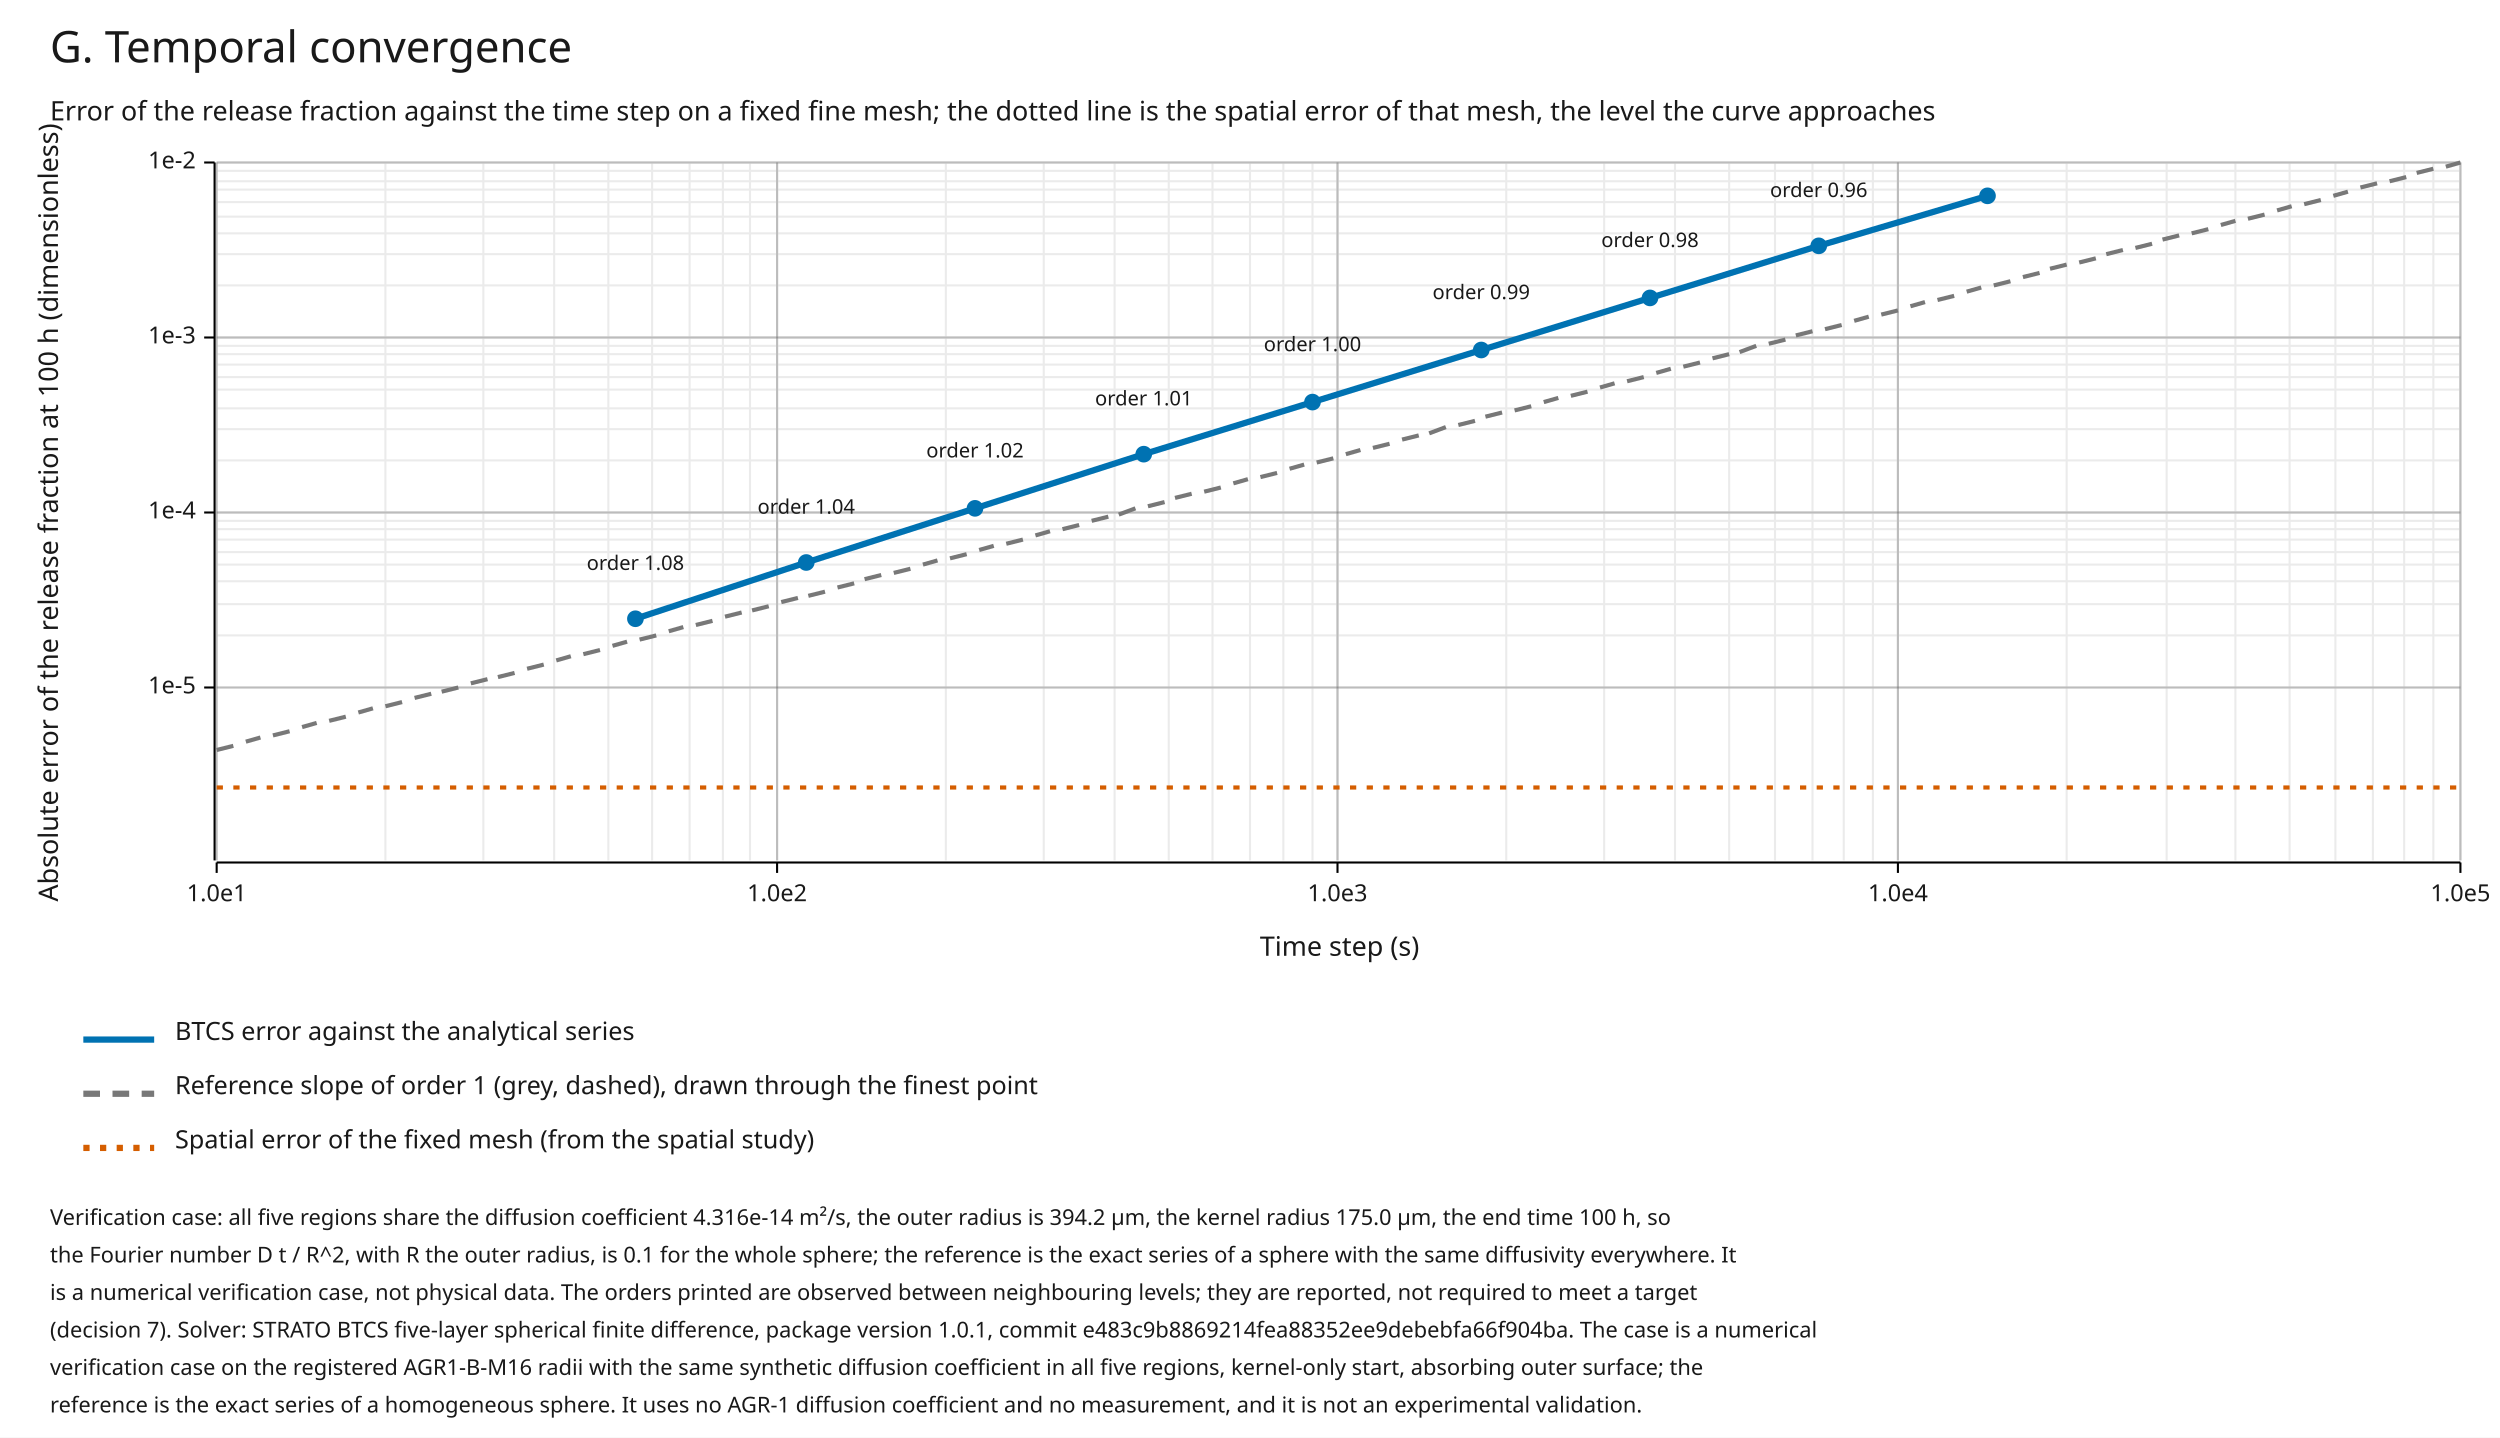
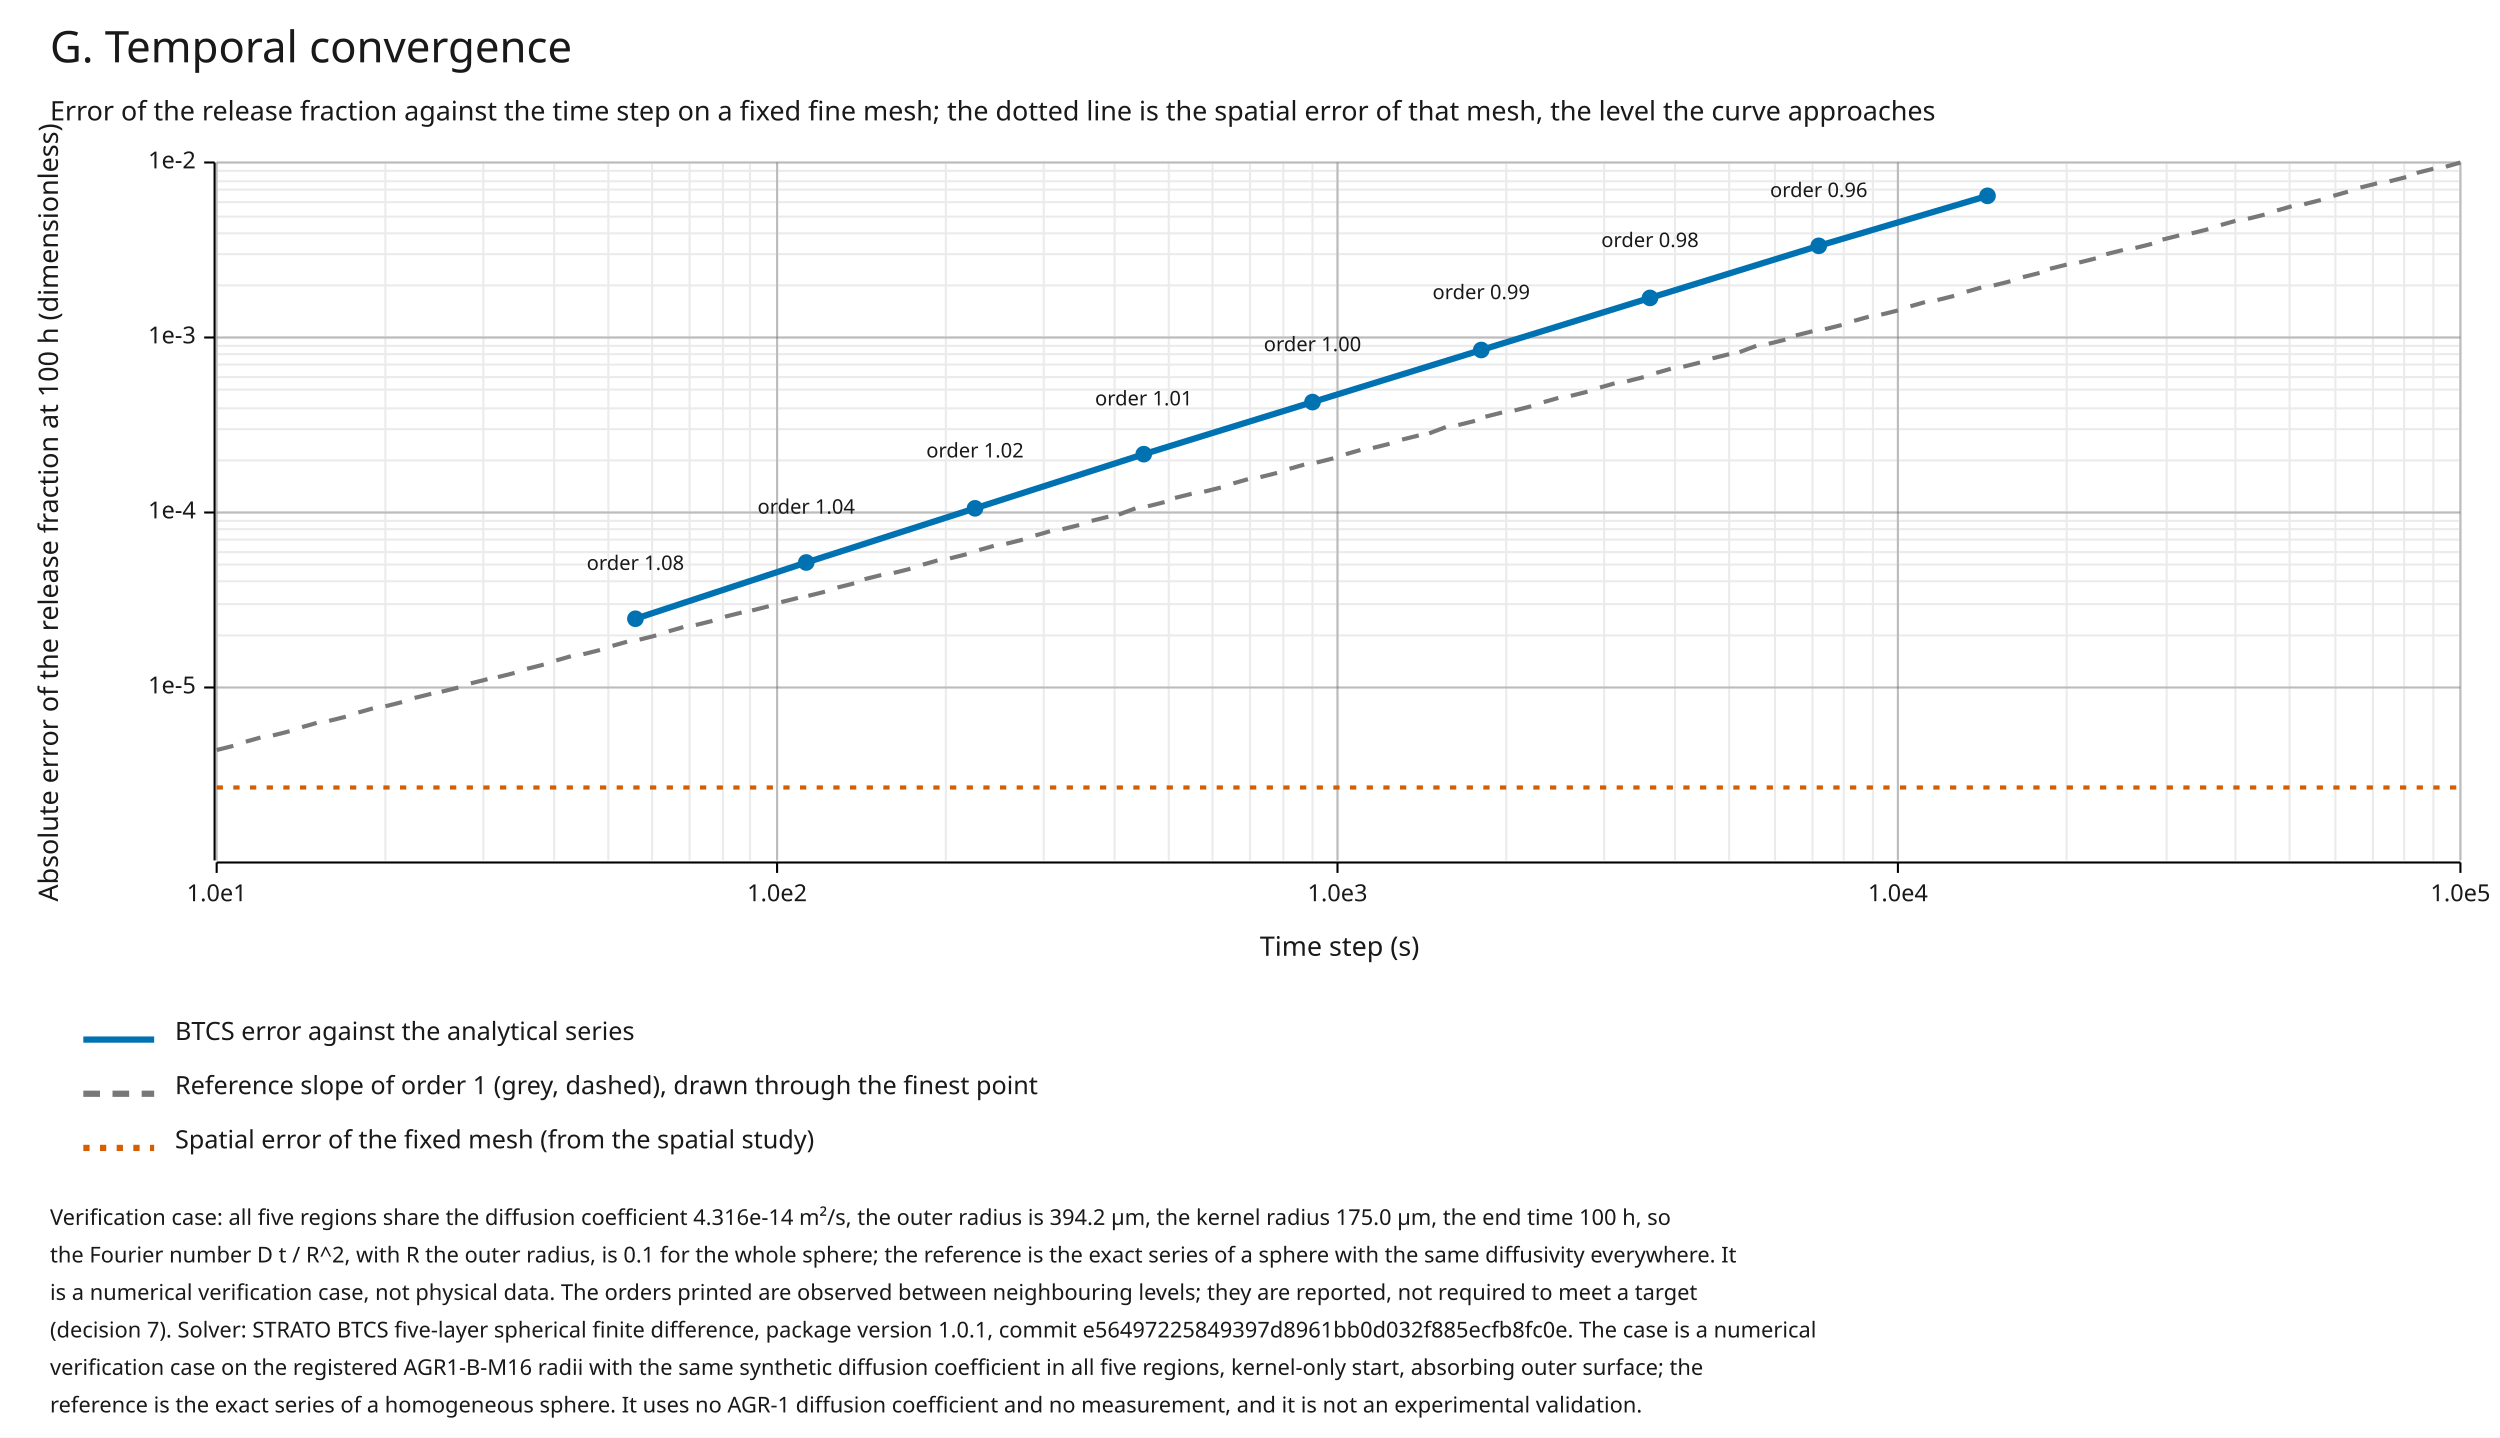
<svg xmlns="http://www.w3.org/2000/svg" width="1200" height="690" viewBox="0 0 1200 690">
  <rect x="0" y="0" width="1200" height="690" opacity="1" fill="#FFFFFF" stroke="none" />
  <text x="24" y="14" dy="0.76em" text-anchor="start" font-family="sans-serif" font-size="20.968" opacity="1" fill="#191919">
G. Temporal convergence
</text>
  <text x="24" y="48" dy="0.76em" text-anchor="start" font-family="sans-serif" font-size="12.903" opacity="1" fill="#191919">
Error of the release fraction against the time step on a fixed fine mesh; the dotted line is the spatial error of that mesh, the level the curve approaches
</text>
  <line opacity="1" stroke="#EBEBEB" stroke-width="1" x1="104" y1="413" x2="104" y2="78" />
  <line opacity="1" stroke="#EBEBEB" stroke-width="1" x1="185" y1="413" x2="185" y2="78" />
  <line opacity="1" stroke="#EBEBEB" stroke-width="1" x1="232" y1="413" x2="232" y2="78" />
  <line opacity="1" stroke="#EBEBEB" stroke-width="1" x1="266" y1="413" x2="266" y2="78" />
  <line opacity="1" stroke="#EBEBEB" stroke-width="1" x1="292" y1="413" x2="292" y2="78" />
  <line opacity="1" stroke="#EBEBEB" stroke-width="1" x1="313" y1="413" x2="313" y2="78" />
  <line opacity="1" stroke="#EBEBEB" stroke-width="1" x1="331" y1="413" x2="331" y2="78" />
  <line opacity="1" stroke="#EBEBEB" stroke-width="1" x1="347" y1="413" x2="347" y2="78" />
  <line opacity="1" stroke="#EBEBEB" stroke-width="1" x1="360" y1="413" x2="360" y2="78" />
  <line opacity="1" stroke="#EBEBEB" stroke-width="1" x1="373" y1="413" x2="373" y2="78" />
  <line opacity="1" stroke="#EBEBEB" stroke-width="1" x1="373" y1="413" x2="373" y2="78" />
  <line opacity="1" stroke="#EBEBEB" stroke-width="1" x1="454" y1="413" x2="454" y2="78" />
  <line opacity="1" stroke="#EBEBEB" stroke-width="1" x1="501" y1="413" x2="501" y2="78" />
  <line opacity="1" stroke="#EBEBEB" stroke-width="1" x1="535" y1="413" x2="535" y2="78" />
  <line opacity="1" stroke="#EBEBEB" stroke-width="1" x1="561" y1="413" x2="561" y2="78" />
  <line opacity="1" stroke="#EBEBEB" stroke-width="1" x1="582" y1="413" x2="582" y2="78" />
  <line opacity="1" stroke="#EBEBEB" stroke-width="1" x1="600" y1="413" x2="600" y2="78" />
  <line opacity="1" stroke="#EBEBEB" stroke-width="1" x1="616" y1="413" x2="616" y2="78" />
  <line opacity="1" stroke="#EBEBEB" stroke-width="1" x1="630" y1="413" x2="630" y2="78" />
  <line opacity="1" stroke="#EBEBEB" stroke-width="1" x1="642" y1="413" x2="642" y2="78" />
  <line opacity="1" stroke="#EBEBEB" stroke-width="1" x1="642" y1="413" x2="642" y2="78" />
  <line opacity="1" stroke="#EBEBEB" stroke-width="1" x1="723" y1="413" x2="723" y2="78" />
  <line opacity="1" stroke="#EBEBEB" stroke-width="1" x1="770" y1="413" x2="770" y2="78" />
  <line opacity="1" stroke="#EBEBEB" stroke-width="1" x1="804" y1="413" x2="804" y2="78" />
  <line opacity="1" stroke="#EBEBEB" stroke-width="1" x1="830" y1="413" x2="830" y2="78" />
  <line opacity="1" stroke="#EBEBEB" stroke-width="1" x1="852" y1="413" x2="852" y2="78" />
  <line opacity="1" stroke="#EBEBEB" stroke-width="1" x1="870" y1="413" x2="870" y2="78" />
  <line opacity="1" stroke="#EBEBEB" stroke-width="1" x1="885" y1="413" x2="885" y2="78" />
  <line opacity="1" stroke="#EBEBEB" stroke-width="1" x1="899" y1="413" x2="899" y2="78" />
  <line opacity="1" stroke="#EBEBEB" stroke-width="1" x1="911" y1="413" x2="911" y2="78" />
  <line opacity="1" stroke="#EBEBEB" stroke-width="1" x1="911" y1="413" x2="911" y2="78" />
  <line opacity="1" stroke="#EBEBEB" stroke-width="1" x1="992" y1="413" x2="992" y2="78" />
  <line opacity="1" stroke="#EBEBEB" stroke-width="1" x1="1040" y1="413" x2="1040" y2="78" />
  <line opacity="1" stroke="#EBEBEB" stroke-width="1" x1="1073" y1="413" x2="1073" y2="78" />
  <line opacity="1" stroke="#EBEBEB" stroke-width="1" x1="1099" y1="413" x2="1099" y2="78" />
  <line opacity="1" stroke="#EBEBEB" stroke-width="1" x1="1121" y1="413" x2="1121" y2="78" />
  <line opacity="1" stroke="#EBEBEB" stroke-width="1" x1="1139" y1="413" x2="1139" y2="78" />
  <line opacity="1" stroke="#EBEBEB" stroke-width="1" x1="1154" y1="413" x2="1154" y2="78" />
  <line opacity="1" stroke="#EBEBEB" stroke-width="1" x1="1168" y1="413" x2="1168" y2="78" />
  <line opacity="1" stroke="#EBEBEB" stroke-width="1" x1="1181" y1="413" x2="1181" y2="78" />
  <line opacity="1" stroke="#EBEBEB" stroke-width="1" x1="1181" y1="413" x2="1181" y2="78" />
  <line opacity="1" stroke="#EBEBEB" stroke-width="1" x1="104" y1="330" x2="1181" y2="330" />
  <line opacity="1" stroke="#EBEBEB" stroke-width="1" x1="104" y1="305" x2="1181" y2="305" />
  <line opacity="1" stroke="#EBEBEB" stroke-width="1" x1="104" y1="290" x2="1181" y2="290" />
  <line opacity="1" stroke="#EBEBEB" stroke-width="1" x1="104" y1="279" x2="1181" y2="279" />
  <line opacity="1" stroke="#EBEBEB" stroke-width="1" x1="104" y1="271" x2="1181" y2="271" />
  <line opacity="1" stroke="#EBEBEB" stroke-width="1" x1="104" y1="265" x2="1181" y2="265" />
  <line opacity="1" stroke="#EBEBEB" stroke-width="1" x1="104" y1="259" x2="1181" y2="259" />
  <line opacity="1" stroke="#EBEBEB" stroke-width="1" x1="104" y1="254" x2="1181" y2="254" />
  <line opacity="1" stroke="#EBEBEB" stroke-width="1" x1="104" y1="250" x2="1181" y2="250" />
  <line opacity="1" stroke="#EBEBEB" stroke-width="1" x1="104" y1="246" x2="1181" y2="246" />
  <line opacity="1" stroke="#EBEBEB" stroke-width="1" x1="104" y1="246" x2="1181" y2="246" />
  <line opacity="1" stroke="#EBEBEB" stroke-width="1" x1="104" y1="221" x2="1181" y2="221" />
  <line opacity="1" stroke="#EBEBEB" stroke-width="1" x1="104" y1="206" x2="1181" y2="206" />
  <line opacity="1" stroke="#EBEBEB" stroke-width="1" x1="104" y1="196" x2="1181" y2="196" />
  <line opacity="1" stroke="#EBEBEB" stroke-width="1" x1="104" y1="187" x2="1181" y2="187" />
  <line opacity="1" stroke="#EBEBEB" stroke-width="1" x1="104" y1="181" x2="1181" y2="181" />
  <line opacity="1" stroke="#EBEBEB" stroke-width="1" x1="104" y1="175" x2="1181" y2="175" />
  <line opacity="1" stroke="#EBEBEB" stroke-width="1" x1="104" y1="170" x2="1181" y2="170" />
  <line opacity="1" stroke="#EBEBEB" stroke-width="1" x1="104" y1="166" x2="1181" y2="166" />
  <line opacity="1" stroke="#EBEBEB" stroke-width="1" x1="104" y1="162" x2="1181" y2="162" />
  <line opacity="1" stroke="#EBEBEB" stroke-width="1" x1="104" y1="162" x2="1181" y2="162" />
  <line opacity="1" stroke="#EBEBEB" stroke-width="1" x1="104" y1="137" x2="1181" y2="137" />
  <line opacity="1" stroke="#EBEBEB" stroke-width="1" x1="104" y1="122" x2="1181" y2="122" />
  <line opacity="1" stroke="#EBEBEB" stroke-width="1" x1="104" y1="112" x2="1181" y2="112" />
  <line opacity="1" stroke="#EBEBEB" stroke-width="1" x1="104" y1="104" x2="1181" y2="104" />
  <line opacity="1" stroke="#EBEBEB" stroke-width="1" x1="104" y1="97" x2="1181" y2="97" />
  <line opacity="1" stroke="#EBEBEB" stroke-width="1" x1="104" y1="91" x2="1181" y2="91" />
  <line opacity="1" stroke="#EBEBEB" stroke-width="1" x1="104" y1="87" x2="1181" y2="87" />
  <line opacity="1" stroke="#EBEBEB" stroke-width="1" x1="104" y1="82" x2="1181" y2="82" />
  <line opacity="1" stroke="#EBEBEB" stroke-width="1" x1="104" y1="78" x2="1181" y2="78" />
  <line opacity="1" stroke="#EBEBEB" stroke-width="1" x1="104" y1="78" x2="1181" y2="78" />
  <text x="18" y="246" dy="0.76em" text-anchor="middle" font-family="sans-serif" font-size="12.903" opacity="1" fill="#191919" transform="rotate(270, 18, 246)">
Absolute error of the release fraction at 100 h (dimensionless)
</text>
  <text x="643" y="462" dy="-0.5ex" text-anchor="middle" font-family="sans-serif" font-size="12.903" opacity="1" fill="#191919">
Time step (s)
</text>
  <line opacity="0.2" stroke="#000000" stroke-width="1" x1="104" y1="413" x2="104" y2="78" />
  <line opacity="0.2" stroke="#000000" stroke-width="1" x1="373" y1="413" x2="373" y2="78" />
  <line opacity="0.2" stroke="#000000" stroke-width="1" x1="642" y1="413" x2="642" y2="78" />
  <line opacity="0.2" stroke="#000000" stroke-width="1" x1="911" y1="413" x2="911" y2="78" />
  <line opacity="0.2" stroke="#000000" stroke-width="1" x1="1181" y1="413" x2="1181" y2="78" />
  <line opacity="0.2" stroke="#000000" stroke-width="1" x1="104" y1="330" x2="1181" y2="330" />
  <line opacity="0.2" stroke="#000000" stroke-width="1" x1="104" y1="246" x2="1181" y2="246" />
  <line opacity="0.2" stroke="#000000" stroke-width="1" x1="104" y1="162" x2="1181" y2="162" />
  <line opacity="0.2" stroke="#000000" stroke-width="1" x1="104" y1="78" x2="1181" y2="78" />
  <polyline fill="none" opacity="1" stroke="#000000" stroke-width="1" points="103,78 103,413 " />
  <text x="94" y="330" dy="0.5ex" text-anchor="end" font-family="sans-serif" font-size="11.29" opacity="1" fill="#191919">
1e-5
</text>
  <polyline fill="none" opacity="1" stroke="#000000" stroke-width="1" points="98,330 103,330 " />
  <text x="94" y="246" dy="0.5ex" text-anchor="end" font-family="sans-serif" font-size="11.29" opacity="1" fill="#191919">
1e-4
</text>
  <polyline fill="none" opacity="1" stroke="#000000" stroke-width="1" points="98,246 103,246 " />
  <text x="94" y="162" dy="0.5ex" text-anchor="end" font-family="sans-serif" font-size="11.29" opacity="1" fill="#191919">
1e-3
</text>
  <polyline fill="none" opacity="1" stroke="#000000" stroke-width="1" points="98,162 103,162 " />
  <text x="94" y="78" dy="0.5ex" text-anchor="end" font-family="sans-serif" font-size="11.29" opacity="1" fill="#191919">
1e-2
</text>
  <polyline fill="none" opacity="1" stroke="#000000" stroke-width="1" points="98,78 103,78 " />
  <polyline fill="none" opacity="1" stroke="#000000" stroke-width="1" points="104,414 1181,414 " />
  <text x="104" y="424" dy="0.76em" text-anchor="middle" font-family="sans-serif" font-size="11.29" opacity="1" fill="#191919">
1.0e1
</text>
  <polyline fill="none" opacity="1" stroke="#000000" stroke-width="1" points="104,414 104,419 " />
  <text x="373" y="424" dy="0.76em" text-anchor="middle" font-family="sans-serif" font-size="11.29" opacity="1" fill="#191919">
1.0e2
</text>
  <polyline fill="none" opacity="1" stroke="#000000" stroke-width="1" points="373,414 373,419 " />
  <text x="642" y="424" dy="0.76em" text-anchor="middle" font-family="sans-serif" font-size="11.29" opacity="1" fill="#191919">
1.0e3
</text>
  <polyline fill="none" opacity="1" stroke="#000000" stroke-width="1" points="642,414 642,419 " />
  <text x="911" y="424" dy="0.76em" text-anchor="middle" font-family="sans-serif" font-size="11.29" opacity="1" fill="#191919">
1.0e4
</text>
  <polyline fill="none" opacity="1" stroke="#000000" stroke-width="1" points="911,414 911,419 " />
  <text x="1181" y="424" dy="0.76em" text-anchor="middle" font-family="sans-serif" font-size="11.29" opacity="1" fill="#191919">
1.0e5
</text>
  <polyline fill="none" opacity="1" stroke="#000000" stroke-width="1" points="1181,414 1181,419 " />
  <polyline fill="none" opacity="1" stroke="#0072B2" stroke-width="3" points="954,94 873,118 792,143 711,168 630,193 549,218 468,244 387,270 305,297 " />
  <circle cx="954" cy="94" r="4" opacity="1" fill="#0072B2" stroke="none" stroke-width="1" />
  <circle cx="873" cy="118" r="4" opacity="1" fill="#0072B2" stroke="none" stroke-width="1" />
  <circle cx="792" cy="143" r="4" opacity="1" fill="#0072B2" stroke="none" stroke-width="1" />
  <circle cx="711" cy="168" r="4" opacity="1" fill="#0072B2" stroke="none" stroke-width="1" />
  <circle cx="630" cy="193" r="4" opacity="1" fill="#0072B2" stroke="none" stroke-width="1" />
  <circle cx="549" cy="218" r="4" opacity="1" fill="#0072B2" stroke="none" stroke-width="1" />
  <circle cx="468" cy="244" r="4" opacity="1" fill="#0072B2" stroke="none" stroke-width="1" />
  <circle cx="387" cy="270" r="4" opacity="1" fill="#0072B2" stroke="none" stroke-width="1" />
  <circle cx="305" cy="297" r="4" opacity="1" fill="#0072B2" stroke="none" stroke-width="1" />
  <polyline fill="none" opacity="1" stroke="#787878" stroke-width="2" points="104,360 112,358 " />
  <polyline fill="none" opacity="1" stroke="#787878" stroke-width="2" points="118,356 125,354 " />
  <polyline fill="none" opacity="1" stroke="#787878" stroke-width="2" points="131,353 139,351 " />
  <polyline fill="none" opacity="1" stroke="#787878" stroke-width="2" points="145,349 152,347 " />
  <polyline fill="none" opacity="1" stroke="#787878" stroke-width="2" points="158,346 166,344 " />
  <polyline fill="none" opacity="1" stroke="#787878" stroke-width="2" points="172,342 179,340 " />
  <polyline fill="none" opacity="1" stroke="#787878" stroke-width="2" points="185,339 193,337 " />
  <polyline fill="none" opacity="1" stroke="#787878" stroke-width="2" points="199,335 207,333 " />
  <polyline fill="none" opacity="1" stroke="#787878" stroke-width="2" points="212,332 220,330 " />
  <polyline fill="none" opacity="1" stroke="#787878" stroke-width="2" points="226,328 234,326 " />
  <polyline fill="none" opacity="1" stroke="#787878" stroke-width="2" points="239,325 247,323 " />
  <polyline fill="none" opacity="1" stroke="#787878" stroke-width="2" points="253,321 261,319 " />
  <polyline fill="none" opacity="1" stroke="#787878" stroke-width="2" points="267,317 274,315 " />
  <polyline fill="none" opacity="1" stroke="#787878" stroke-width="2" points="280,314 288,312 " />
  <polyline fill="none" opacity="1" stroke="#787878" stroke-width="2" points="294,310 301,308 " />
  <polyline fill="none" opacity="1" stroke="#787878" stroke-width="2" points="307,307 315,305 " />
  <polyline fill="none" opacity="1" stroke="#787878" stroke-width="2" points="321,303 328,301 " />
  <polyline fill="none" opacity="1" stroke="#787878" stroke-width="2" points="334,300 342,298 " />
  <polyline fill="none" opacity="1" stroke="#787878" stroke-width="2" points="348,296 356,294 " />
  <polyline fill="none" opacity="1" stroke="#787878" stroke-width="2" points="361,293 369,291 " />
  <polyline fill="none" opacity="1" stroke="#787878" stroke-width="2" points="375,289 383,287 " />
  <polyline fill="none" opacity="1" stroke="#787878" stroke-width="2" points="388,286 396,284 " />
  <polyline fill="none" opacity="1" stroke="#787878" stroke-width="2" points="402,282 410,280 " />
  <polyline fill="none" opacity="1" stroke="#787878" stroke-width="2" points="415,278 423,276 " />
  <polyline fill="none" opacity="1" stroke="#787878" stroke-width="2" points="429,275 437,273 " />
  <polyline fill="none" opacity="1" stroke="#787878" stroke-width="2" points="443,271 450,269 " />
  <polyline fill="none" opacity="1" stroke="#787878" stroke-width="2" points="456,268 464,266 " />
  <polyline fill="none" opacity="1" stroke="#787878" stroke-width="2" points="470,264 477,262 " />
  <polyline fill="none" opacity="1" stroke="#787878" stroke-width="2" points="483,261 491,259 " />
  <polyline fill="none" opacity="1" stroke="#787878" stroke-width="2" points="497,257 504,255 " />
  <polyline fill="none" opacity="1" stroke="#787878" stroke-width="2" points="510,254 518,252 " />
  <polyline fill="none" opacity="1" stroke="#787878" stroke-width="2" points="524,250 532,248 " />
  <polyline fill="none" opacity="1" stroke="#787878" stroke-width="2" points="537,247 545,244 " />
  <polyline fill="none" opacity="1" stroke="#787878" stroke-width="2" points="551,243 559,241 " />
  <polyline fill="none" opacity="1" stroke="#787878" stroke-width="2" points="564,239 572,237 " />
  <polyline fill="none" opacity="1" stroke="#787878" stroke-width="2" points="578,236 586,234 " />
  <polyline fill="none" opacity="1" stroke="#787878" stroke-width="2" points="592,232 599,230 " />
  <polyline fill="none" opacity="1" stroke="#787878" stroke-width="2" points="605,229 613,227 " />
  <polyline fill="none" opacity="1" stroke="#787878" stroke-width="2" points="619,225 626,223 " />
  <polyline fill="none" opacity="1" stroke="#787878" stroke-width="2" points="632,222 640,220 " />
  <polyline fill="none" opacity="1" stroke="#787878" stroke-width="2" points="646,218 653,216 " />
  <polyline fill="none" opacity="1" stroke="#787878" stroke-width="2" points="659,215 667,213 " />
  <polyline fill="none" opacity="1" stroke="#787878" stroke-width="2" points="673,211 681,209 " />
  <polyline fill="none" opacity="1" stroke="#787878" stroke-width="2" points="686,208 694,205 " />
  <polyline fill="none" opacity="1" stroke="#787878" stroke-width="2" points="700,204 708,202 " />
  <polyline fill="none" opacity="1" stroke="#787878" stroke-width="2" points="713,200 721,198 " />
  <polyline fill="none" opacity="1" stroke="#787878" stroke-width="2" points="727,197 735,195 " />
  <polyline fill="none" opacity="1" stroke="#787878" stroke-width="2" points="741,193 748,191 " />
  <polyline fill="none" opacity="1" stroke="#787878" stroke-width="2" points="754,190 762,188 " />
  <polyline fill="none" opacity="1" stroke="#787878" stroke-width="2" points="768,186 775,184 " />
  <polyline fill="none" opacity="1" stroke="#787878" stroke-width="2" points="781,183 789,181 " />
  <polyline fill="none" opacity="1" stroke="#787878" stroke-width="2" points="795,179 802,177 " />
  <polyline fill="none" opacity="1" stroke="#787878" stroke-width="2" points="808,176 816,174 " />
  <polyline fill="none" opacity="1" stroke="#787878" stroke-width="2" points="822,172 830,170 " />
  <polyline fill="none" opacity="1" stroke="#787878" stroke-width="2" points="835,169 843,166 " />
  <polyline fill="none" opacity="1" stroke="#787878" stroke-width="2" points="849,165 857,163 " />
  <polyline fill="none" opacity="1" stroke="#787878" stroke-width="2" points="862,161 870,159 " />
  <polyline fill="none" opacity="1" stroke="#787878" stroke-width="2" points="876,158 884,156 " />
  <polyline fill="none" opacity="1" stroke="#787878" stroke-width="2" points="890,154 897,152 " />
  <polyline fill="none" opacity="1" stroke="#787878" stroke-width="2" points="903,151 911,149 " />
  <polyline fill="none" opacity="1" stroke="#787878" stroke-width="2" points="917,147 924,145 " />
  <polyline fill="none" opacity="1" stroke="#787878" stroke-width="2" points="930,144 938,142 " />
  <polyline fill="none" opacity="1" stroke="#787878" stroke-width="2" points="944,140 951,138 " />
  <polyline fill="none" opacity="1" stroke="#787878" stroke-width="2" points="957,137 965,135 " />
  <polyline fill="none" opacity="1" stroke="#787878" stroke-width="2" points="971,133 979,131 " />
  <polyline fill="none" opacity="1" stroke="#787878" stroke-width="2" points="984,129 992,127 " />
  <polyline fill="none" opacity="1" stroke="#787878" stroke-width="2" points="998,126 1006,124 " />
  <polyline fill="none" opacity="1" stroke="#787878" stroke-width="2" points="1011,122 1019,120 " />
  <polyline fill="none" opacity="1" stroke="#787878" stroke-width="2" points="1025,119 1033,117 " />
  <polyline fill="none" opacity="1" stroke="#787878" stroke-width="2" points="1038,115 1046,113 " />
  <polyline fill="none" opacity="1" stroke="#787878" stroke-width="2" points="1052,112 1060,110 " />
  <polyline fill="none" opacity="1" stroke="#787878" stroke-width="2" points="1066,108 1073,106 " />
  <polyline fill="none" opacity="1" stroke="#787878" stroke-width="2" points="1079,105 1087,103 " />
  <polyline fill="none" opacity="1" stroke="#787878" stroke-width="2" points="1093,101 1100,99 " />
  <polyline fill="none" opacity="1" stroke="#787878" stroke-width="2" points="1106,98 1114,96 " />
  <polyline fill="none" opacity="1" stroke="#787878" stroke-width="2" points="1120,94 1127,92 " />
  <polyline fill="none" opacity="1" stroke="#787878" stroke-width="2" points="1133,90 1141,88 " />
  <polyline fill="none" opacity="1" stroke="#787878" stroke-width="2" points="1147,87 1155,85 " />
  <polyline fill="none" opacity="1" stroke="#787878" stroke-width="2" points="1160,83 1168,81 " />
  <polyline fill="none" opacity="1" stroke="#787878" stroke-width="2" points="1174,80 1181,78 " />
  <polyline fill="none" opacity="1" stroke="#D55E00" stroke-width="2" points="104,378 107,378 " />
  <polyline fill="none" opacity="1" stroke="#D55E00" stroke-width="2" points="112,378 115,378 " />
  <polyline fill="none" opacity="1" stroke="#D55E00" stroke-width="2" points="120,378 123,378 " />
  <polyline fill="none" opacity="1" stroke="#D55E00" stroke-width="2" points="128,378 131,378 " />
  <polyline fill="none" opacity="1" stroke="#D55E00" stroke-width="2" points="136,378 139,378 " />
  <polyline fill="none" opacity="1" stroke="#D55E00" stroke-width="2" points="144,378 147,378 " />
  <polyline fill="none" opacity="1" stroke="#D55E00" stroke-width="2" points="152,378 155,378 " />
  <polyline fill="none" opacity="1" stroke="#D55E00" stroke-width="2" points="160,378 163,378 " />
  <polyline fill="none" opacity="1" stroke="#D55E00" stroke-width="2" points="168,378 171,378 " />
  <polyline fill="none" opacity="1" stroke="#D55E00" stroke-width="2" points="176,378 179,378 " />
  <polyline fill="none" opacity="1" stroke="#D55E00" stroke-width="2" points="184,378 187,378 " />
  <polyline fill="none" opacity="1" stroke="#D55E00" stroke-width="2" points="192,378 195,378 " />
  <polyline fill="none" opacity="1" stroke="#D55E00" stroke-width="2" points="200,378 203,378 " />
  <polyline fill="none" opacity="1" stroke="#D55E00" stroke-width="2" points="208,378 211,378 " />
  <polyline fill="none" opacity="1" stroke="#D55E00" stroke-width="2" points="216,378 219,378 " />
  <polyline fill="none" opacity="1" stroke="#D55E00" stroke-width="2" points="224,378 227,378 " />
  <polyline fill="none" opacity="1" stroke="#D55E00" stroke-width="2" points="232,378 235,378 " />
  <polyline fill="none" opacity="1" stroke="#D55E00" stroke-width="2" points="240,378 243,378 " />
  <polyline fill="none" opacity="1" stroke="#D55E00" stroke-width="2" points="248,378 251,378 " />
  <polyline fill="none" opacity="1" stroke="#D55E00" stroke-width="2" points="256,378 259,378 " />
  <polyline fill="none" opacity="1" stroke="#D55E00" stroke-width="2" points="264,378 267,378 " />
  <polyline fill="none" opacity="1" stroke="#D55E00" stroke-width="2" points="272,378 275,378 " />
  <polyline fill="none" opacity="1" stroke="#D55E00" stroke-width="2" points="280,378 283,378 " />
  <polyline fill="none" opacity="1" stroke="#D55E00" stroke-width="2" points="288,378 291,378 " />
  <polyline fill="none" opacity="1" stroke="#D55E00" stroke-width="2" points="296,378 299,378 " />
  <polyline fill="none" opacity="1" stroke="#D55E00" stroke-width="2" points="304,378 307,378 " />
  <polyline fill="none" opacity="1" stroke="#D55E00" stroke-width="2" points="312,378 315,378 " />
  <polyline fill="none" opacity="1" stroke="#D55E00" stroke-width="2" points="320,378 323,378 " />
  <polyline fill="none" opacity="1" stroke="#D55E00" stroke-width="2" points="328,378 331,378 " />
  <polyline fill="none" opacity="1" stroke="#D55E00" stroke-width="2" points="336,378 339,378 " />
  <polyline fill="none" opacity="1" stroke="#D55E00" stroke-width="2" points="344,378 347,378 " />
  <polyline fill="none" opacity="1" stroke="#D55E00" stroke-width="2" points="352,378 355,378 " />
  <polyline fill="none" opacity="1" stroke="#D55E00" stroke-width="2" points="360,378 363,378 " />
  <polyline fill="none" opacity="1" stroke="#D55E00" stroke-width="2" points="368,378 371,378 " />
  <polyline fill="none" opacity="1" stroke="#D55E00" stroke-width="2" points="376,378 379,378 " />
  <polyline fill="none" opacity="1" stroke="#D55E00" stroke-width="2" points="384,378 387,378 " />
  <polyline fill="none" opacity="1" stroke="#D55E00" stroke-width="2" points="392,378 395,378 " />
  <polyline fill="none" opacity="1" stroke="#D55E00" stroke-width="2" points="400,378 403,378 " />
  <polyline fill="none" opacity="1" stroke="#D55E00" stroke-width="2" points="408,378 411,378 " />
  <polyline fill="none" opacity="1" stroke="#D55E00" stroke-width="2" points="416,378 419,378 " />
  <polyline fill="none" opacity="1" stroke="#D55E00" stroke-width="2" points="424,378 427,378 " />
  <polyline fill="none" opacity="1" stroke="#D55E00" stroke-width="2" points="432,378 435,378 " />
  <polyline fill="none" opacity="1" stroke="#D55E00" stroke-width="2" points="440,378 443,378 " />
  <polyline fill="none" opacity="1" stroke="#D55E00" stroke-width="2" points="448,378 451,378 " />
  <polyline fill="none" opacity="1" stroke="#D55E00" stroke-width="2" points="456,378 459,378 " />
  <polyline fill="none" opacity="1" stroke="#D55E00" stroke-width="2" points="464,378 467,378 " />
  <polyline fill="none" opacity="1" stroke="#D55E00" stroke-width="2" points="472,378 475,378 " />
  <polyline fill="none" opacity="1" stroke="#D55E00" stroke-width="2" points="480,378 483,378 " />
  <polyline fill="none" opacity="1" stroke="#D55E00" stroke-width="2" points="488,378 491,378 " />
  <polyline fill="none" opacity="1" stroke="#D55E00" stroke-width="2" points="496,378 499,378 " />
  <polyline fill="none" opacity="1" stroke="#D55E00" stroke-width="2" points="504,378 507,378 " />
  <polyline fill="none" opacity="1" stroke="#D55E00" stroke-width="2" points="512,378 515,378 " />
  <polyline fill="none" opacity="1" stroke="#D55E00" stroke-width="2" points="520,378 523,378 " />
  <polyline fill="none" opacity="1" stroke="#D55E00" stroke-width="2" points="528,378 531,378 " />
  <polyline fill="none" opacity="1" stroke="#D55E00" stroke-width="2" points="536,378 539,378 " />
  <polyline fill="none" opacity="1" stroke="#D55E00" stroke-width="2" points="544,378 547,378 " />
  <polyline fill="none" opacity="1" stroke="#D55E00" stroke-width="2" points="552,378 555,378 " />
  <polyline fill="none" opacity="1" stroke="#D55E00" stroke-width="2" points="560,378 563,378 " />
  <polyline fill="none" opacity="1" stroke="#D55E00" stroke-width="2" points="568,378 571,378 " />
  <polyline fill="none" opacity="1" stroke="#D55E00" stroke-width="2" points="576,378 579,378 " />
  <polyline fill="none" opacity="1" stroke="#D55E00" stroke-width="2" points="584,378 587,378 " />
  <polyline fill="none" opacity="1" stroke="#D55E00" stroke-width="2" points="592,378 595,378 " />
  <polyline fill="none" opacity="1" stroke="#D55E00" stroke-width="2" points="600,378 603,378 " />
  <polyline fill="none" opacity="1" stroke="#D55E00" stroke-width="2" points="608,378 611,378 " />
  <polyline fill="none" opacity="1" stroke="#D55E00" stroke-width="2" points="616,378 619,378 " />
  <polyline fill="none" opacity="1" stroke="#D55E00" stroke-width="2" points="624,378 627,378 " />
  <polyline fill="none" opacity="1" stroke="#D55E00" stroke-width="2" points="632,378 635,378 " />
  <polyline fill="none" opacity="1" stroke="#D55E00" stroke-width="2" points="640,378 643,378 " />
  <polyline fill="none" opacity="1" stroke="#D55E00" stroke-width="2" points="648,378 651,378 " />
  <polyline fill="none" opacity="1" stroke="#D55E00" stroke-width="2" points="656,378 659,378 " />
  <polyline fill="none" opacity="1" stroke="#D55E00" stroke-width="2" points="664,378 667,378 " />
  <polyline fill="none" opacity="1" stroke="#D55E00" stroke-width="2" points="672,378 675,378 " />
  <polyline fill="none" opacity="1" stroke="#D55E00" stroke-width="2" points="680,378 683,378 " />
  <polyline fill="none" opacity="1" stroke="#D55E00" stroke-width="2" points="688,378 691,378 " />
  <polyline fill="none" opacity="1" stroke="#D55E00" stroke-width="2" points="696,378 699,378 " />
  <polyline fill="none" opacity="1" stroke="#D55E00" stroke-width="2" points="704,378 707,378 " />
  <polyline fill="none" opacity="1" stroke="#D55E00" stroke-width="2" points="712,378 715,378 " />
  <polyline fill="none" opacity="1" stroke="#D55E00" stroke-width="2" points="720,378 723,378 " />
  <polyline fill="none" opacity="1" stroke="#D55E00" stroke-width="2" points="728,378 731,378 " />
  <polyline fill="none" opacity="1" stroke="#D55E00" stroke-width="2" points="736,378 739,378 " />
  <polyline fill="none" opacity="1" stroke="#D55E00" stroke-width="2" points="744,378 747,378 " />
  <polyline fill="none" opacity="1" stroke="#D55E00" stroke-width="2" points="752,378 755,378 " />
  <polyline fill="none" opacity="1" stroke="#D55E00" stroke-width="2" points="760,378 763,378 " />
  <polyline fill="none" opacity="1" stroke="#D55E00" stroke-width="2" points="768,378 771,378 " />
  <polyline fill="none" opacity="1" stroke="#D55E00" stroke-width="2" points="776,378 779,378 " />
  <polyline fill="none" opacity="1" stroke="#D55E00" stroke-width="2" points="784,378 787,378 " />
  <polyline fill="none" opacity="1" stroke="#D55E00" stroke-width="2" points="792,378 795,378 " />
  <polyline fill="none" opacity="1" stroke="#D55E00" stroke-width="2" points="800,378 803,378 " />
  <polyline fill="none" opacity="1" stroke="#D55E00" stroke-width="2" points="808,378 811,378 " />
  <polyline fill="none" opacity="1" stroke="#D55E00" stroke-width="2" points="816,378 819,378 " />
  <polyline fill="none" opacity="1" stroke="#D55E00" stroke-width="2" points="824,378 827,378 " />
  <polyline fill="none" opacity="1" stroke="#D55E00" stroke-width="2" points="832,378 835,378 " />
  <polyline fill="none" opacity="1" stroke="#D55E00" stroke-width="2" points="840,378 843,378 " />
  <polyline fill="none" opacity="1" stroke="#D55E00" stroke-width="2" points="848,378 851,378 " />
  <polyline fill="none" opacity="1" stroke="#D55E00" stroke-width="2" points="856,378 859,378 " />
  <polyline fill="none" opacity="1" stroke="#D55E00" stroke-width="2" points="864,378 867,378 " />
  <polyline fill="none" opacity="1" stroke="#D55E00" stroke-width="2" points="872,378 875,378 " />
  <polyline fill="none" opacity="1" stroke="#D55E00" stroke-width="2" points="880,378 883,378 " />
  <polyline fill="none" opacity="1" stroke="#D55E00" stroke-width="2" points="888,378 891,378 " />
  <polyline fill="none" opacity="1" stroke="#D55E00" stroke-width="2" points="896,378 899,378 " />
  <polyline fill="none" opacity="1" stroke="#D55E00" stroke-width="2" points="904,378 907,378 " />
  <polyline fill="none" opacity="1" stroke="#D55E00" stroke-width="2" points="912,378 915,378 " />
  <polyline fill="none" opacity="1" stroke="#D55E00" stroke-width="2" points="920,378 923,378 " />
  <polyline fill="none" opacity="1" stroke="#D55E00" stroke-width="2" points="928,378 931,378 " />
  <polyline fill="none" opacity="1" stroke="#D55E00" stroke-width="2" points="936,378 939,378 " />
  <polyline fill="none" opacity="1" stroke="#D55E00" stroke-width="2" points="944,378 947,378 " />
  <polyline fill="none" opacity="1" stroke="#D55E00" stroke-width="2" points="952,378 955,378 " />
  <polyline fill="none" opacity="1" stroke="#D55E00" stroke-width="2" points="960,378 963,378 " />
  <polyline fill="none" opacity="1" stroke="#D55E00" stroke-width="2" points="968,378 971,378 " />
  <polyline fill="none" opacity="1" stroke="#D55E00" stroke-width="2" points="976,378 979,378 " />
  <polyline fill="none" opacity="1" stroke="#D55E00" stroke-width="2" points="984,378 987,378 " />
  <polyline fill="none" opacity="1" stroke="#D55E00" stroke-width="2" points="992,378 995,378 " />
  <polyline fill="none" opacity="1" stroke="#D55E00" stroke-width="2" points="1000,378 1003,378 " />
  <polyline fill="none" opacity="1" stroke="#D55E00" stroke-width="2" points="1008,378 1011,378 " />
  <polyline fill="none" opacity="1" stroke="#D55E00" stroke-width="2" points="1016,378 1019,378 " />
  <polyline fill="none" opacity="1" stroke="#D55E00" stroke-width="2" points="1024,378 1027,378 " />
  <polyline fill="none" opacity="1" stroke="#D55E00" stroke-width="2" points="1032,378 1035,378 " />
  <polyline fill="none" opacity="1" stroke="#D55E00" stroke-width="2" points="1040,378 1043,378 " />
  <polyline fill="none" opacity="1" stroke="#D55E00" stroke-width="2" points="1048,378 1051,378 " />
  <polyline fill="none" opacity="1" stroke="#D55E00" stroke-width="2" points="1056,378 1059,378 " />
  <polyline fill="none" opacity="1" stroke="#D55E00" stroke-width="2" points="1064,378 1067,378 " />
  <polyline fill="none" opacity="1" stroke="#D55E00" stroke-width="2" points="1072,378 1075,378 " />
  <polyline fill="none" opacity="1" stroke="#D55E00" stroke-width="2" points="1080,378 1083,378 " />
  <polyline fill="none" opacity="1" stroke="#D55E00" stroke-width="2" points="1088,378 1091,378 " />
  <polyline fill="none" opacity="1" stroke="#D55E00" stroke-width="2" points="1096,378 1099,378 " />
  <polyline fill="none" opacity="1" stroke="#D55E00" stroke-width="2" points="1104,378 1107,378 " />
  <polyline fill="none" opacity="1" stroke="#D55E00" stroke-width="2" points="1112,378 1115,378 " />
  <polyline fill="none" opacity="1" stroke="#D55E00" stroke-width="2" points="1120,378 1123,378 " />
  <polyline fill="none" opacity="1" stroke="#D55E00" stroke-width="2" points="1128,378 1131,378 " />
  <polyline fill="none" opacity="1" stroke="#D55E00" stroke-width="2" points="1136,378 1139,378 " />
  <polyline fill="none" opacity="1" stroke="#D55E00" stroke-width="2" points="1144,378 1147,378 " />
  <polyline fill="none" opacity="1" stroke="#D55E00" stroke-width="2" points="1152,378 1155,378 " />
  <polyline fill="none" opacity="1" stroke="#D55E00" stroke-width="2" points="1160,378 1163,378 " />
  <polyline fill="none" opacity="1" stroke="#D55E00" stroke-width="2" points="1168,378 1171,378 " />
  <polyline fill="none" opacity="1" stroke="#D55E00" stroke-width="2" points="1176,378 1179,378 " />
  <text x="873" y="97" dy="-0.5ex" text-anchor="middle" font-family="sans-serif" font-size="9.677" opacity="1" fill="#191919">
order 0.96
</text>
  <text x="792" y="121" dy="-0.5ex" text-anchor="middle" font-family="sans-serif" font-size="9.677" opacity="1" fill="#191919">
order 0.98
</text>
  <text x="711" y="146" dy="-0.5ex" text-anchor="middle" font-family="sans-serif" font-size="9.677" opacity="1" fill="#191919">
order 0.99
</text>
  <text x="630" y="171" dy="-0.5ex" text-anchor="middle" font-family="sans-serif" font-size="9.677" opacity="1" fill="#191919">
order 1.00
</text>
  <text x="549" y="197" dy="-0.5ex" text-anchor="middle" font-family="sans-serif" font-size="9.677" opacity="1" fill="#191919">
order 1.01
</text>
  <text x="468" y="222" dy="-0.5ex" text-anchor="middle" font-family="sans-serif" font-size="9.677" opacity="1" fill="#191919">
order 1.02
</text>
  <text x="387" y="249" dy="-0.5ex" text-anchor="middle" font-family="sans-serif" font-size="9.677" opacity="1" fill="#191919">
order 1.04
</text>
  <text x="305" y="276" dy="-0.5ex" text-anchor="middle" font-family="sans-serif" font-size="9.677" opacity="1" fill="#191919">
order 1.08
</text>
  <polyline fill="none" opacity="1" stroke="#0072B2" stroke-width="3" points="40,499 74,499 " />
  <text x="84" y="490" dy="0.76em" text-anchor="start" font-family="sans-serif" font-size="12.097" opacity="1" fill="#191919">
BTCS error against the analytical series
</text>
  <polyline fill="none" opacity="1" stroke="#787878" stroke-width="3" points="40,525 48,525 " />
  <polyline fill="none" opacity="1" stroke="#787878" stroke-width="3" points="54,525 62,525 " />
  <polyline fill="none" opacity="1" stroke="#787878" stroke-width="3" points="68,525 74,525 " />
  <text x="84" y="516" dy="0.76em" text-anchor="start" font-family="sans-serif" font-size="12.097" opacity="1" fill="#191919">
Reference slope of order 1 (grey, dashed), drawn through the finest point
</text>
  <polyline fill="none" opacity="1" stroke="#D55E00" stroke-width="3" points="40,551 43,551 " />
  <polyline fill="none" opacity="1" stroke="#D55E00" stroke-width="3" points="48,551 51,551 " />
  <polyline fill="none" opacity="1" stroke="#D55E00" stroke-width="3" points="56,551 59,551 " />
  <polyline fill="none" opacity="1" stroke="#D55E00" stroke-width="3" points="64,551 67,551 " />
  <polyline fill="none" opacity="1" stroke="#D55E00" stroke-width="3" points="72,551 74,551 " />
  <text x="84" y="542" dy="0.76em" text-anchor="start" font-family="sans-serif" font-size="12.097" opacity="1" fill="#191919">
Spatial error of the fixed mesh (from the spatial study)
</text>
  <text x="24" y="580" dy="0.76em" text-anchor="start" font-family="sans-serif" font-size="10.484" opacity="1" fill="#191919">
Verification case: all five regions share the diffusion coefficient 4.316e-14 m²/s, the outer radius is 394.2 µm, the kernel radius 175.0 µm, the end time 100 h, so
</text>
  <text x="24" y="598" dy="0.76em" text-anchor="start" font-family="sans-serif" font-size="10.484" opacity="1" fill="#191919">
the Fourier number D t / R^2, with R the outer radius, is 0.1 for the whole sphere; the reference is the exact series of a sphere with the same diffusivity everywhere. It
</text>
  <text x="24" y="616" dy="0.76em" text-anchor="start" font-family="sans-serif" font-size="10.484" opacity="1" fill="#191919">
is a numerical verification case, not physical data. The orders printed are observed between neighbouring levels; they are reported, not required to meet a target
</text>
  <text x="24" y="634" dy="0.76em" text-anchor="start" font-family="sans-serif" font-size="10.484" opacity="1" fill="#191919">
- (decision 7). Solver: STRATO BTCS five-layer spherical finite difference, package version 1.0.1, commit e483c9b8869214fea88352ee9debebfa66f904ba. The case is a numerical
+ (decision 7). Solver: STRATO BTCS five-layer spherical finite difference, package version 1.0.1, commit e56497225849397d8961bb0d032f885ecfb8fc0e. The case is a numerical
</text>
  <text x="24" y="652" dy="0.76em" text-anchor="start" font-family="sans-serif" font-size="10.484" opacity="1" fill="#191919">
verification case on the registered AGR1-B-M16 radii with the same synthetic diffusion coefficient in all five regions, kernel-only start, absorbing outer surface; the
</text>
  <text x="24" y="670" dy="0.76em" text-anchor="start" font-family="sans-serif" font-size="10.484" opacity="1" fill="#191919">
reference is the exact series of a homogeneous sphere. It uses no AGR-1 diffusion coefficient and no measurement, and it is not an experimental validation.
</text>
</svg>
